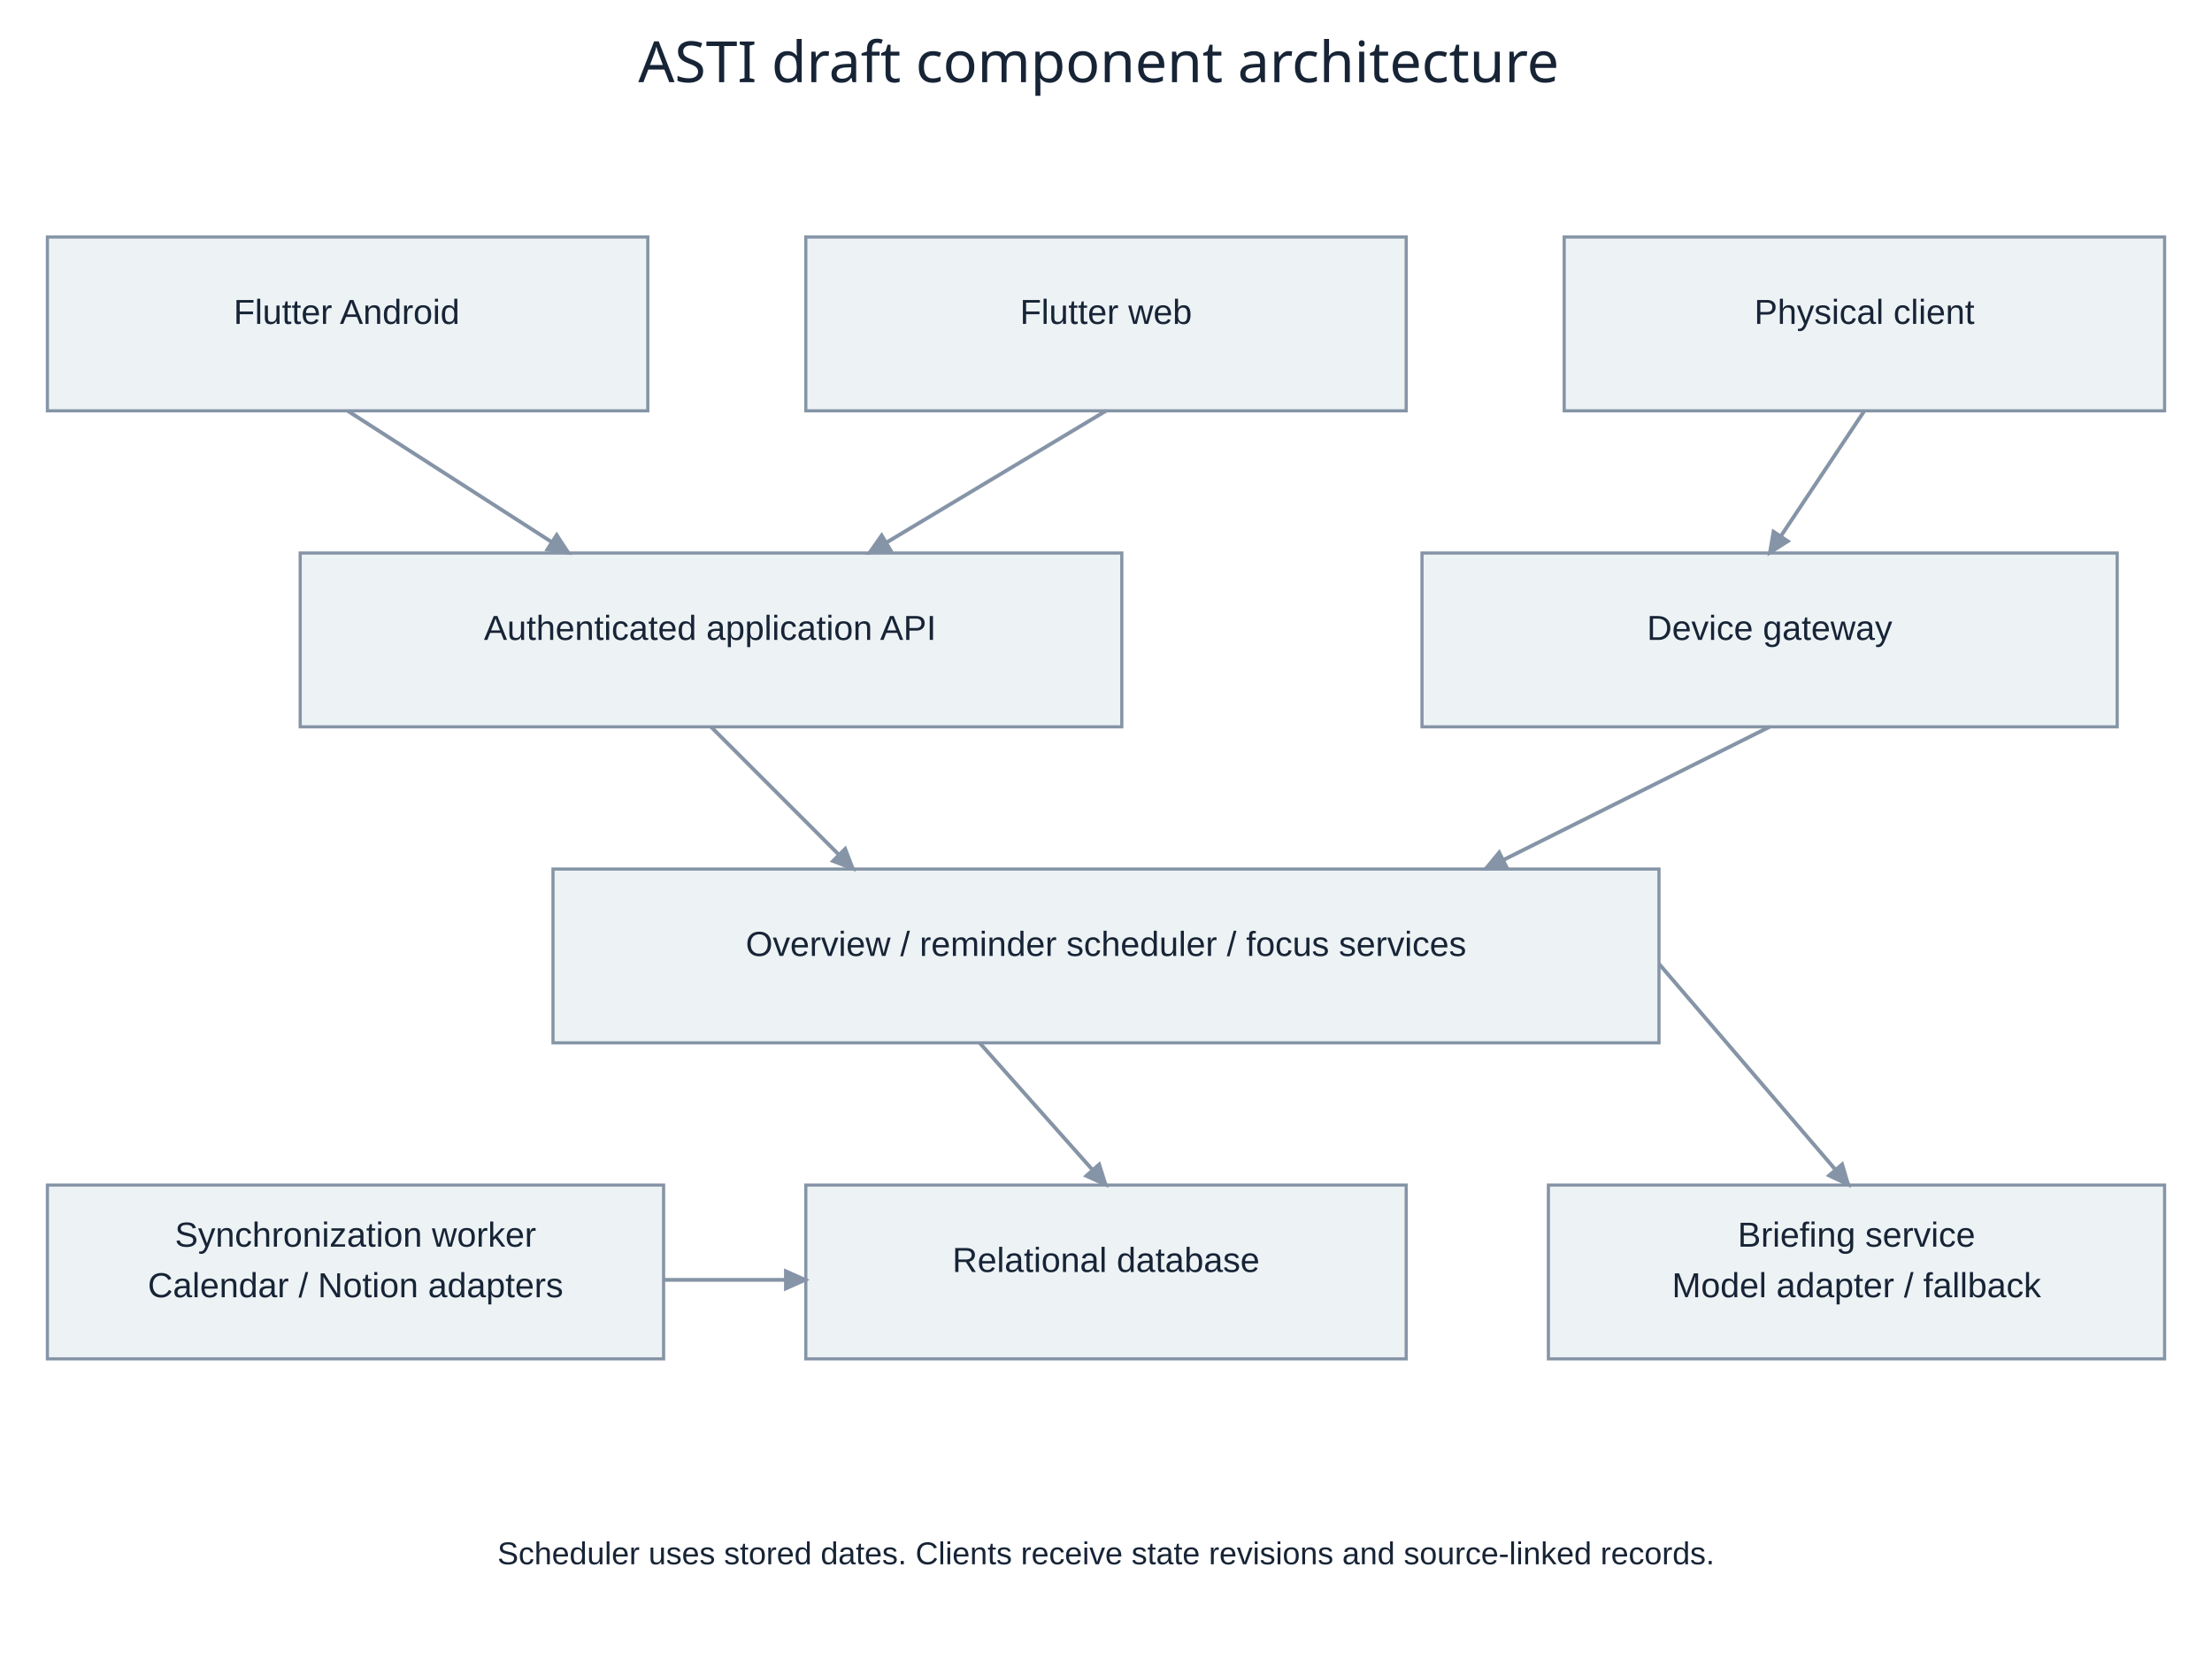
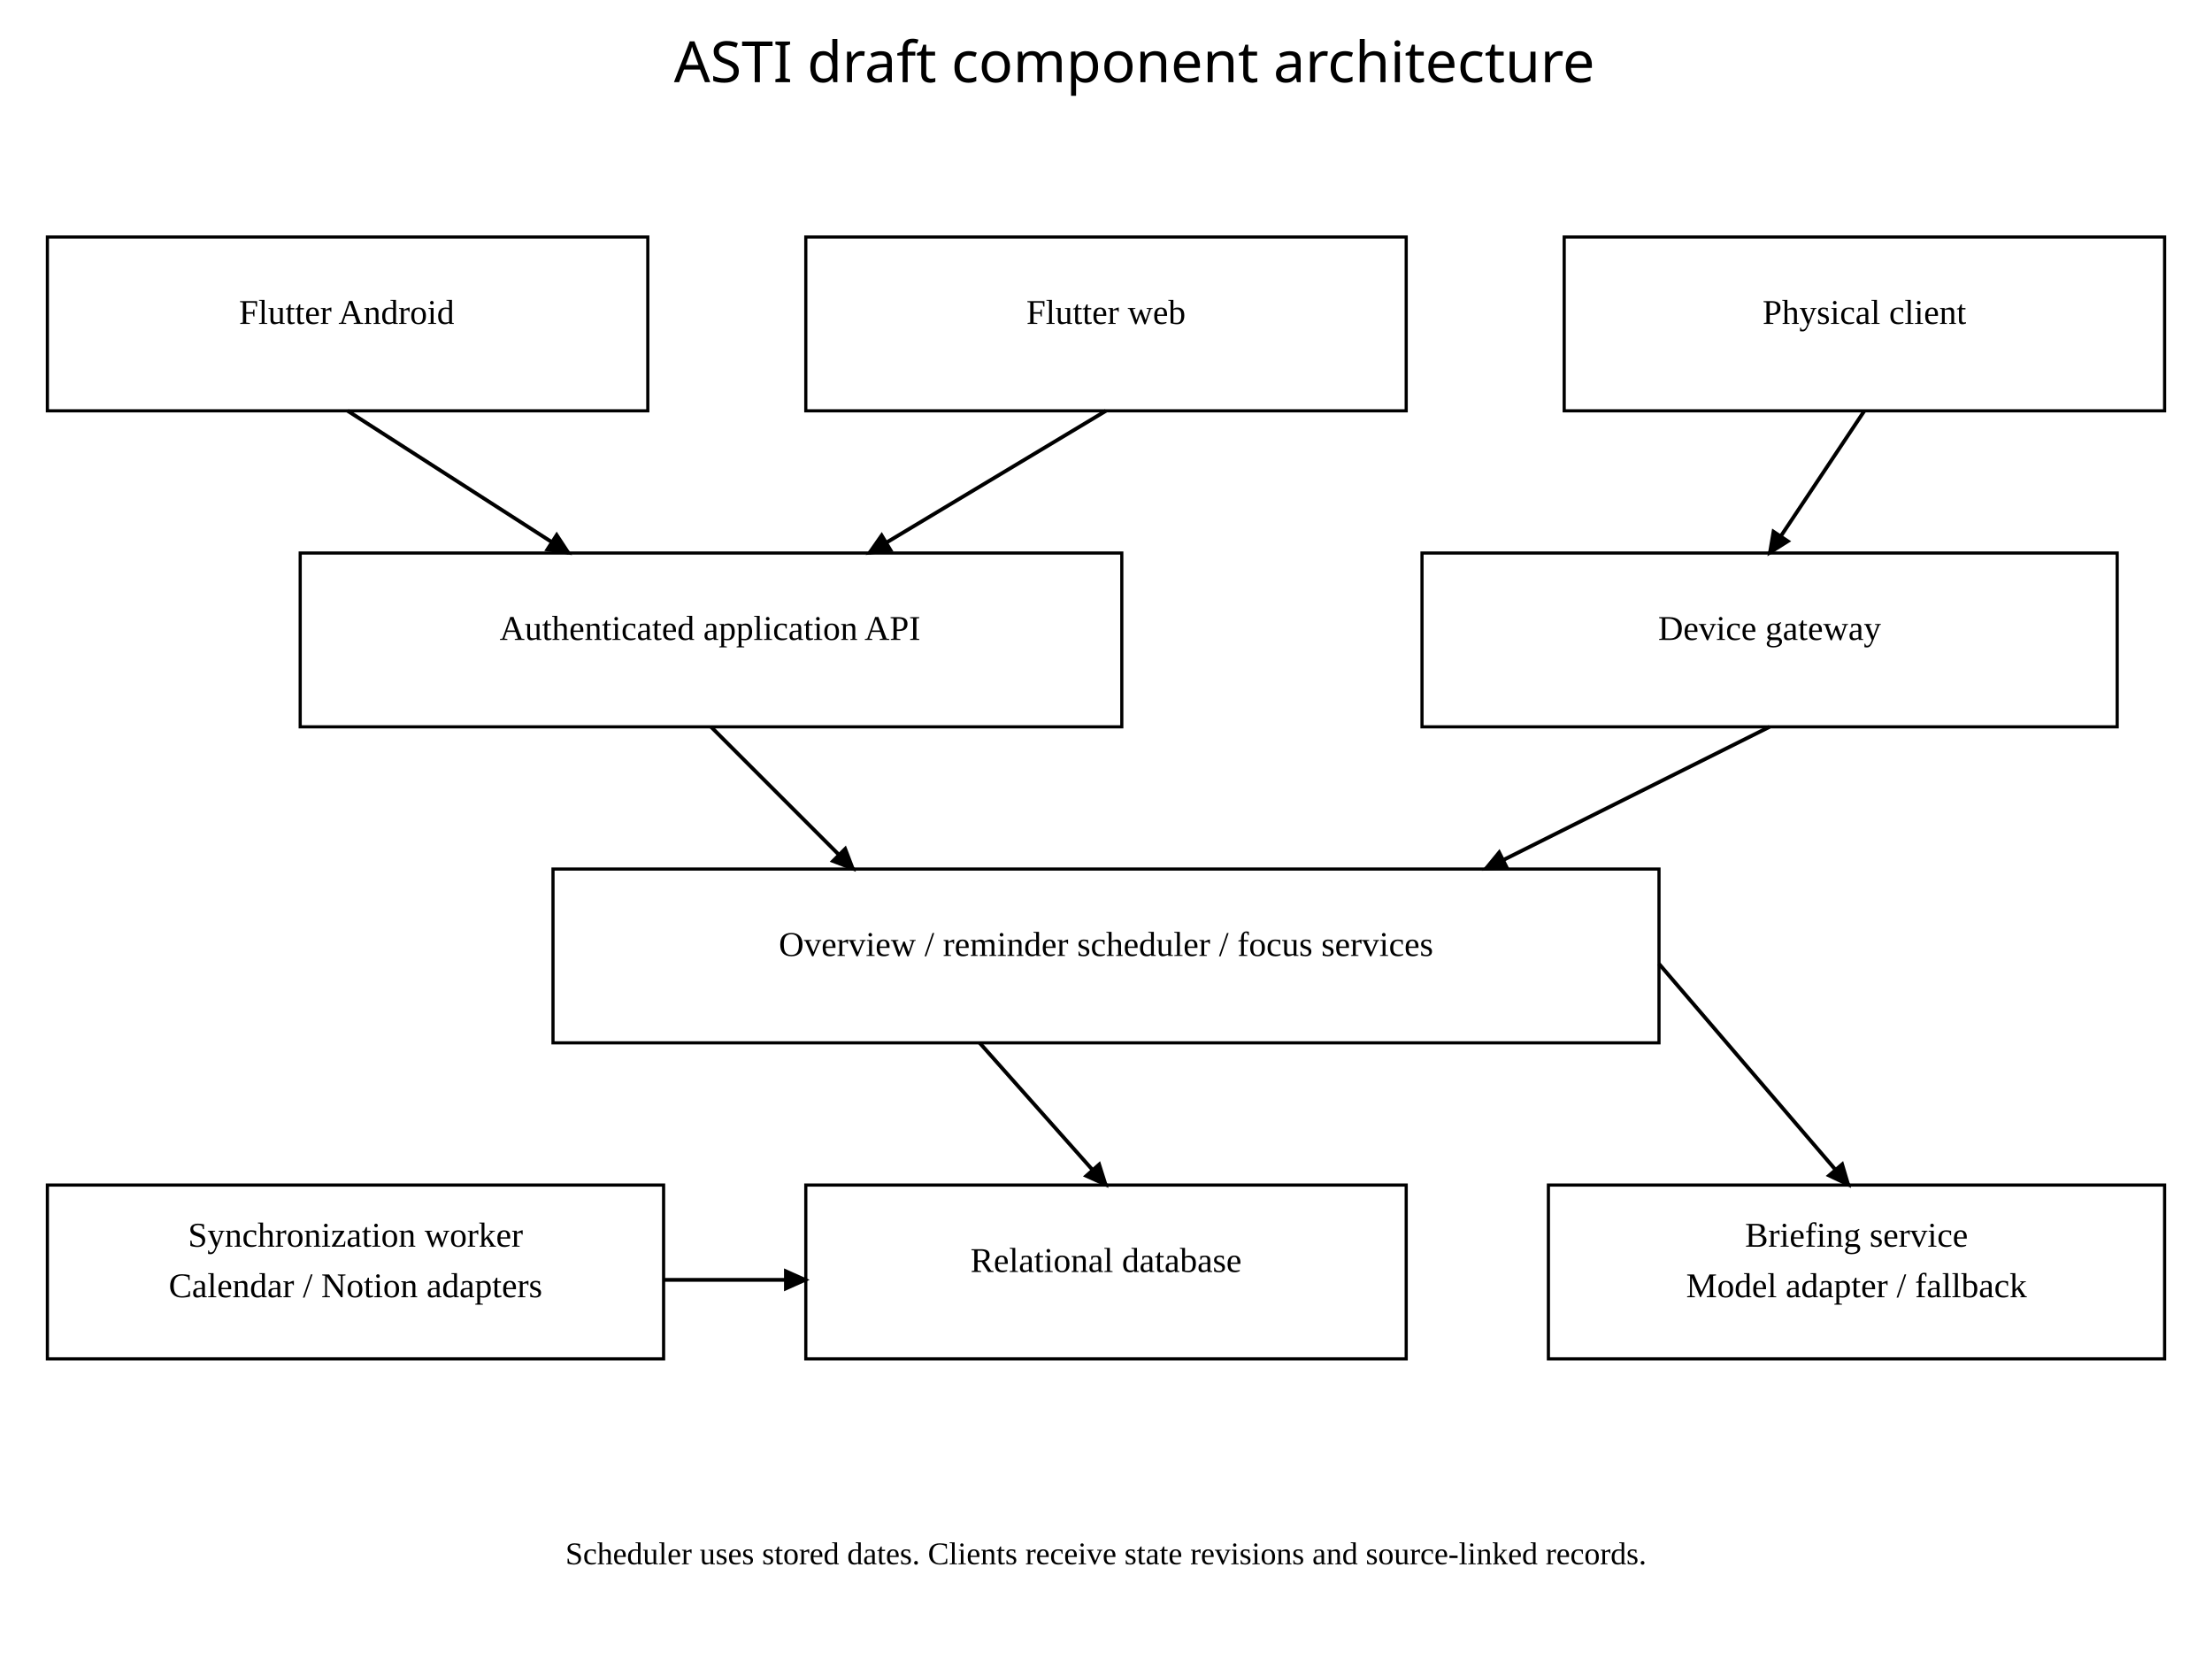
<svg xmlns="http://www.w3.org/2000/svg" width="700" height="530" preserveAspectRatio="xMinYMin meet" viewBox="0 0 700 530" version="1.0" fill-rule="evenodd">
  <clipPath id="clip">
    <rect x="0" y="0" width="700" height="530" />
  </clipPath>
  <g id="group" transform="scale(1,-1) translate(0,-530)" style="clip-path: url(#clip)">
    <g transform="">
-       <text x="201.979" y="504" style="font-family: Arial-Bold; font-size: 18px;fill: rgb(9%,14%,21%); stroke:none;" transform="translate(0,1008) scale(1,-1)">ASTI draft component architecture</text>
-       <rect x="15" y="400" width="190" height="55" rx="5" ry="0" style="stroke: rgb(52%,58%,65%); stroke-linecap: butt; stroke-width: 1; fill: rgb(93%,95%,96%); fill-rule: evenodd;" />
-       <text x="73.928" y="427.5" style="font-family: Arial; font-size: 11px;fill: rgb(9%,14%,21%); stroke:none;" transform="translate(0,855) scale(1,-1)">Flutter Android</text>
-       <rect x="255" y="400" width="190" height="55" rx="5" ry="0" style="stroke: rgb(52%,58%,65%); stroke-linecap: butt; stroke-width: 1; fill: rgb(93%,95%,96%); fill-rule: evenodd;" />
-       <text x="322.795" y="427.5" style="font-family: Arial; font-size: 11px;fill: rgb(9%,14%,21%); stroke:none;" transform="translate(0,855) scale(1,-1)">Flutter web</text>
-       <rect x="495" y="400" width="190" height="55" rx="5" ry="0" style="stroke: rgb(52%,58%,65%); stroke-linecap: butt; stroke-width: 1; fill: rgb(93%,95%,96%); fill-rule: evenodd;" />
-       <text x="555.152" y="427.5" style="font-family: Arial; font-size: 11px;fill: rgb(9%,14%,21%); stroke:none;" transform="translate(0,855) scale(1,-1)">Physical client</text>
-       <rect x="95" y="300" width="260" height="55" rx="5" ry="0" style="stroke: rgb(52%,58%,65%); stroke-linecap: butt; stroke-width: 1; fill: rgb(93%,95%,96%); fill-rule: evenodd;" />
-       <text x="153.146" y="327.5" style="font-family: Arial; font-size: 11px;fill: rgb(9%,14%,21%); stroke:none;" transform="translate(0,655) scale(1,-1)">Authenticated application API</text>
-       <rect x="450" y="300" width="220" height="55" rx="5" ry="0" style="stroke: rgb(52%,58%,65%); stroke-linecap: butt; stroke-width: 1; fill: rgb(93%,95%,96%); fill-rule: evenodd;" />
-       <text x="521.175" y="327.5" style="font-family: Arial; font-size: 11px;fill: rgb(9%,14%,21%); stroke:none;" transform="translate(0,655) scale(1,-1)">Device gateway</text>
-       <path d="M 110,400 L 180,355 Z" style="stroke: rgb(52%,58%,65%); stroke-linecap: butt; stroke-width: 1.2;" />
-       <polygon points="180 355, 176.167 360.857, 173.08 356.055" style="stroke: rgb(52%,58%,65%); stroke-linecap: butt; stroke-width: 1; fill: rgb(52%,58%,65%); fill-rule: evenodd;" />
-       <path d="M 350,400 L 275,355 Z" style="stroke: rgb(52%,58%,65%); stroke-linecap: butt; stroke-width: 1.2;" />
-       <polygon points="275 355, 281.949 355.841, 279.012 360.736" style="stroke: rgb(52%,58%,65%); stroke-linecap: butt; stroke-width: 1; fill: rgb(52%,58%,65%); fill-rule: evenodd;" />
-       <path d="M 590,400 L 560,355 Z" style="stroke: rgb(52%,58%,65%); stroke-linecap: butt; stroke-width: 1.2;" />
-       <polygon points="560 355, 565.92 358.735, 561.17 361.901" style="stroke: rgb(52%,58%,65%); stroke-linecap: butt; stroke-width: 1; fill: rgb(52%,58%,65%); fill-rule: evenodd;" />
-       <rect x="175" y="200" width="350" height="55" rx="5" ry="0" style="stroke: rgb(52%,58%,65%); stroke-linecap: butt; stroke-width: 1; fill: rgb(93%,95%,96%); fill-rule: evenodd;" />
-       <text x="235.988" y="227.5" style="font-family: Arial; font-size: 11px;fill: rgb(9%,14%,21%); stroke:none;" transform="translate(0,455) scale(1,-1)">Overview / reminder scheduler / focus services</text>
-       <path d="M 225,300 L 270,255 Z" style="stroke: rgb(52%,58%,65%); stroke-linecap: butt; stroke-width: 1.2;" />
-       <polygon points="270 255, 267.499 261.538, 263.462 257.501" style="stroke: rgb(52%,58%,65%); stroke-linecap: butt; stroke-width: 1; fill: rgb(52%,58%,65%); fill-rule: evenodd;" />
-       <path d="M 560,300 L 470,255 Z" style="stroke: rgb(52%,58%,65%); stroke-linecap: butt; stroke-width: 1.2;" />
-       <polygon points="470 255, 476.993 255.305, 474.44 260.411" style="stroke: rgb(52%,58%,65%); stroke-linecap: butt; stroke-width: 1; fill: rgb(52%,58%,65%); fill-rule: evenodd;" />
-       <rect x="15" y="100" width="195" height="55" rx="5" ry="0" style="stroke: rgb(52%,58%,65%); stroke-linecap: butt; stroke-width: 1; fill: rgb(93%,95%,96%); fill-rule: evenodd;" />
-       <text x="55.335" y="135.5" style="font-family: Arial; font-size: 11px;fill: rgb(9%,14%,21%); stroke:none;" transform="translate(0,271) scale(1,-1)">Synchronization worker</text>
-       <text x="46.766" y="119.5" style="font-family: Arial; font-size: 11px;fill: rgb(9%,14%,21%); stroke:none;" transform="translate(0,239) scale(1,-1)">Calendar / Notion adapters</text>
-       <rect x="255" y="100" width="190" height="55" rx="5" ry="0" style="stroke: rgb(52%,58%,65%); stroke-linecap: butt; stroke-width: 1; fill: rgb(93%,95%,96%); fill-rule: evenodd;" />
-       <text x="301.381" y="127.5" style="font-family: Arial; font-size: 11px;fill: rgb(9%,14%,21%); stroke:none;" transform="translate(0,255) scale(1,-1)">Relational database</text>
-       <rect x="490" y="100" width="195" height="55" rx="5" ry="0" style="stroke: rgb(52%,58%,65%); stroke-linecap: butt; stroke-width: 1; fill: rgb(93%,95%,96%); fill-rule: evenodd;" />
-       <text x="549.902" y="135.5" style="font-family: Arial; font-size: 11px;fill: rgb(9%,14%,21%); stroke:none;" transform="translate(0,271) scale(1,-1)">Briefing service</text>
-       <text x="529.105" y="119.5" style="font-family: Arial; font-size: 11px;fill: rgb(9%,14%,21%); stroke:none;" transform="translate(0,239) scale(1,-1)">Model adapter / fallback</text>
-       <path d="M 310,200 L 350,155 Z" style="stroke: rgb(52%,58%,65%); stroke-linecap: butt; stroke-width: 1.2;" />
-       <polygon points="350 155, 347.887 161.673, 343.62 157.881" style="stroke: rgb(52%,58%,65%); stroke-linecap: butt; stroke-width: 1; fill: rgb(52%,58%,65%); fill-rule: evenodd;" />
-       <path d="M 210,125 L 255,125 Z" style="stroke: rgb(52%,58%,65%); stroke-linecap: butt; stroke-width: 1.2;" />
-       <polygon points="255 125, 248.608 127.854, 248.608 122.146" style="stroke: rgb(52%,58%,65%); stroke-linecap: butt; stroke-width: 1; fill: rgb(52%,58%,65%); fill-rule: evenodd;" />
-       <path d="M 525,225 L 585,155 Z" style="stroke: rgb(52%,58%,65%); stroke-linecap: butt; stroke-width: 1.2;" />
-       <polygon points="585 155, 583.008 161.71, 578.673 157.995" style="stroke: rgb(52%,58%,65%); stroke-linecap: butt; stroke-width: 1; fill: rgb(52%,58%,65%); fill-rule: evenodd;" />
-       <text x="157.405" y="35" style="font-family: Arial; font-size: 10px;fill: rgb(9%,14%,21%); stroke:none;" transform="translate(0,70) scale(1,-1)">Scheduler uses stored dates. Clients receive state revisions and source-linked records.</text>
+       <text x="213.273" y="504" style="font-family: TimesNewRoman-Bold; font-size: 18px;fill: rgb(0%,0%,0%); stroke:none;" transform="translate(0,1008) scale(1,-1)">ASTI draft component architecture</text>
+       <rect x="15" y="400" width="190" height="55" rx="5" ry="0" style="stroke: rgb(0%,0%,0%); stroke-linecap: butt; stroke-width: 1; fill: rgb(100%,100%,100%); fill-rule: evenodd;" />
+       <text x="75.628" y="427.5" style="font-family: TimesNewRoman; font-size: 11px;fill: rgb(0%,0%,0%); stroke:none;" transform="translate(0,855) scale(1,-1)">Flutter Android</text>
+       <rect x="255" y="400" width="190" height="55" rx="5" ry="0" style="stroke: rgb(0%,0%,0%); stroke-linecap: butt; stroke-width: 1; fill: rgb(100%,100%,100%); fill-rule: evenodd;" />
+       <text x="324.796" y="427.5" style="font-family: TimesNewRoman; font-size: 11px;fill: rgb(0%,0%,0%); stroke:none;" transform="translate(0,855) scale(1,-1)">Flutter web</text>
+       <rect x="495" y="400" width="190" height="55" rx="5" ry="0" style="stroke: rgb(0%,0%,0%); stroke-linecap: butt; stroke-width: 1; fill: rgb(100%,100%,100%); fill-rule: evenodd;" />
+       <text x="557.771" y="427.5" style="font-family: TimesNewRoman; font-size: 11px;fill: rgb(0%,0%,0%); stroke:none;" transform="translate(0,855) scale(1,-1)">Physical client</text>
+       <rect x="95" y="300" width="260" height="55" rx="5" ry="0" style="stroke: rgb(0%,0%,0%); stroke-linecap: butt; stroke-width: 1; fill: rgb(100%,100%,100%); fill-rule: evenodd;" />
+       <text x="158.103" y="327.5" style="font-family: TimesNewRoman; font-size: 11px;fill: rgb(0%,0%,0%); stroke:none;" transform="translate(0,655) scale(1,-1)">Authenticated application API</text>
+       <rect x="450" y="300" width="220" height="55" rx="5" ry="0" style="stroke: rgb(0%,0%,0%); stroke-linecap: butt; stroke-width: 1; fill: rgb(100%,100%,100%); fill-rule: evenodd;" />
+       <text x="524.728" y="327.5" style="font-family: TimesNewRoman; font-size: 11px;fill: rgb(0%,0%,0%); stroke:none;" transform="translate(0,655) scale(1,-1)">Device gateway</text>
+       <path d="M 110,400 L 180,355 Z" style="stroke: rgb(0%,0%,0%); stroke-linecap: butt; stroke-width: 1.2;" />
+       <polygon points="180 355, 176.167 360.857, 173.08 356.055" style="stroke: rgb(0%,0%,0%); stroke-linecap: butt; stroke-width: 1; fill: rgb(0%,0%,0%); fill-rule: evenodd;" />
+       <path d="M 350,400 L 275,355 Z" style="stroke: rgb(0%,0%,0%); stroke-linecap: butt; stroke-width: 1.2;" />
+       <polygon points="275 355, 281.949 355.841, 279.012 360.736" style="stroke: rgb(0%,0%,0%); stroke-linecap: butt; stroke-width: 1; fill: rgb(0%,0%,0%); fill-rule: evenodd;" />
+       <path d="M 590,400 L 560,355 Z" style="stroke: rgb(0%,0%,0%); stroke-linecap: butt; stroke-width: 1.2;" />
+       <polygon points="560 355, 565.92 358.735, 561.17 361.901" style="stroke: rgb(0%,0%,0%); stroke-linecap: butt; stroke-width: 1; fill: rgb(0%,0%,0%); fill-rule: evenodd;" />
+       <rect x="175" y="200" width="350" height="55" rx="5" ry="0" style="stroke: rgb(0%,0%,0%); stroke-linecap: butt; stroke-width: 1; fill: rgb(100%,100%,100%); fill-rule: evenodd;" />
+       <text x="246.456" y="227.5" style="font-family: TimesNewRoman; font-size: 11px;fill: rgb(0%,0%,0%); stroke:none;" transform="translate(0,455) scale(1,-1)">Overview / reminder scheduler / focus services</text>
+       <path d="M 225,300 L 270,255 Z" style="stroke: rgb(0%,0%,0%); stroke-linecap: butt; stroke-width: 1.2;" />
+       <polygon points="270 255, 267.499 261.538, 263.462 257.501" style="stroke: rgb(0%,0%,0%); stroke-linecap: butt; stroke-width: 1; fill: rgb(0%,0%,0%); fill-rule: evenodd;" />
+       <path d="M 560,300 L 470,255 Z" style="stroke: rgb(0%,0%,0%); stroke-linecap: butt; stroke-width: 1.2;" />
+       <polygon points="470 255, 476.993 255.305, 474.44 260.411" style="stroke: rgb(0%,0%,0%); stroke-linecap: butt; stroke-width: 1; fill: rgb(0%,0%,0%); fill-rule: evenodd;" />
+       <rect x="15" y="100" width="195" height="55" rx="5" ry="0" style="stroke: rgb(0%,0%,0%); stroke-linecap: butt; stroke-width: 1; fill: rgb(100%,100%,100%); fill-rule: evenodd;" />
+       <text x="59.501" y="135.5" style="font-family: TimesNewRoman; font-size: 11px;fill: rgb(0%,0%,0%); stroke:none;" transform="translate(0,271) scale(1,-1)">Synchronization worker</text>
+       <text x="53.394" y="119.5" style="font-family: TimesNewRoman; font-size: 11px;fill: rgb(0%,0%,0%); stroke:none;" transform="translate(0,239) scale(1,-1)">Calendar / Notion adapters</text>
+       <rect x="255" y="100" width="190" height="55" rx="5" ry="0" style="stroke: rgb(0%,0%,0%); stroke-linecap: butt; stroke-width: 1; fill: rgb(100%,100%,100%); fill-rule: evenodd;" />
+       <text x="307.088" y="127.5" style="font-family: TimesNewRoman; font-size: 11px;fill: rgb(0%,0%,0%); stroke:none;" transform="translate(0,255) scale(1,-1)">Relational database</text>
+       <rect x="490" y="100" width="195" height="55" rx="5" ry="0" style="stroke: rgb(0%,0%,0%); stroke-linecap: butt; stroke-width: 1; fill: rgb(100%,100%,100%); fill-rule: evenodd;" />
+       <text x="552.223" y="135.5" style="font-family: TimesNewRoman; font-size: 11px;fill: rgb(0%,0%,0%); stroke:none;" transform="translate(0,271) scale(1,-1)">Briefing service</text>
+       <text x="533.593" y="119.5" style="font-family: TimesNewRoman; font-size: 11px;fill: rgb(0%,0%,0%); stroke:none;" transform="translate(0,239) scale(1,-1)">Model adapter / fallback</text>
+       <path d="M 310,200 L 350,155 Z" style="stroke: rgb(0%,0%,0%); stroke-linecap: butt; stroke-width: 1.2;" />
+       <polygon points="350 155, 347.887 161.673, 343.62 157.881" style="stroke: rgb(0%,0%,0%); stroke-linecap: butt; stroke-width: 1; fill: rgb(0%,0%,0%); fill-rule: evenodd;" />
+       <path d="M 210,125 L 255,125 Z" style="stroke: rgb(0%,0%,0%); stroke-linecap: butt; stroke-width: 1.2;" />
+       <polygon points="255 125, 248.608 127.854, 248.608 122.146" style="stroke: rgb(0%,0%,0%); stroke-linecap: butt; stroke-width: 1; fill: rgb(0%,0%,0%); fill-rule: evenodd;" />
+       <path d="M 525,225 L 585,155 Z" style="stroke: rgb(0%,0%,0%); stroke-linecap: butt; stroke-width: 1.2;" />
+       <polygon points="585 155, 583.008 161.71, 578.673 157.995" style="stroke: rgb(0%,0%,0%); stroke-linecap: butt; stroke-width: 1; fill: rgb(0%,0%,0%); fill-rule: evenodd;" />
+       <text x="178.943" y="35" style="font-family: TimesNewRoman; font-size: 10px;fill: rgb(0%,0%,0%); stroke:none;" transform="translate(0,70) scale(1,-1)">Scheduler uses stored dates. Clients receive state revisions and source-linked records.</text>
    </g>
  </g>
</svg>
